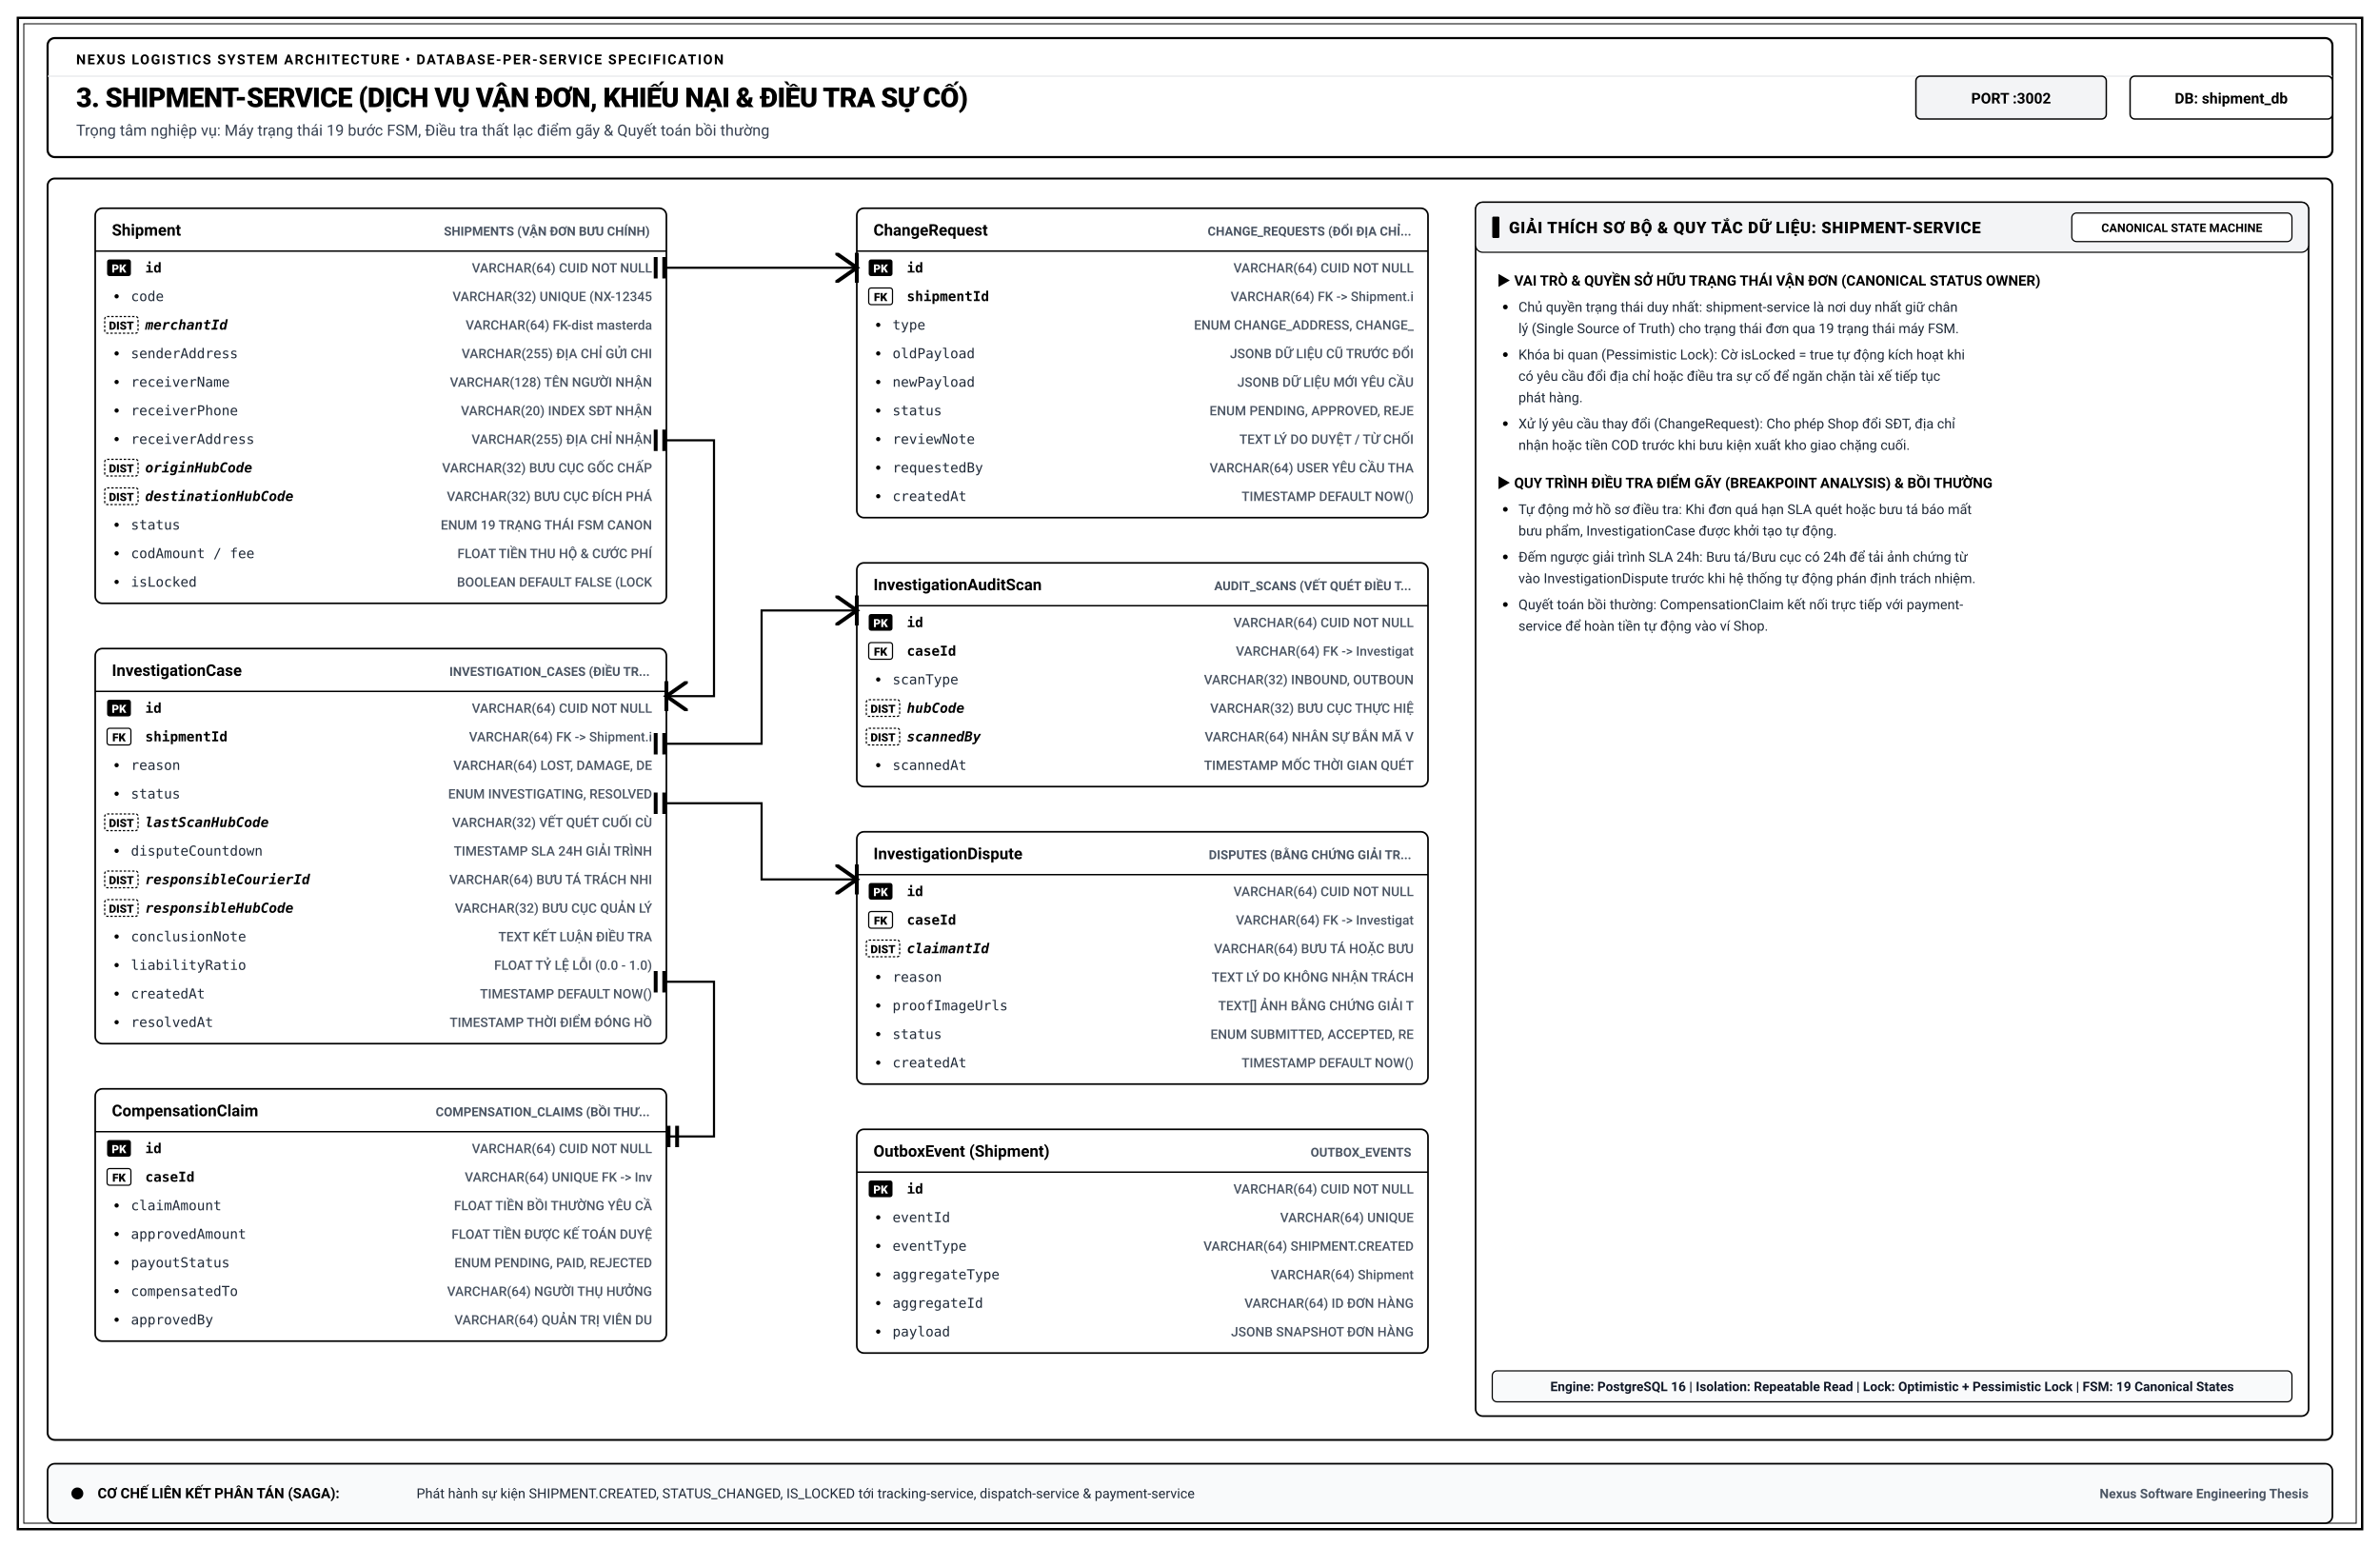
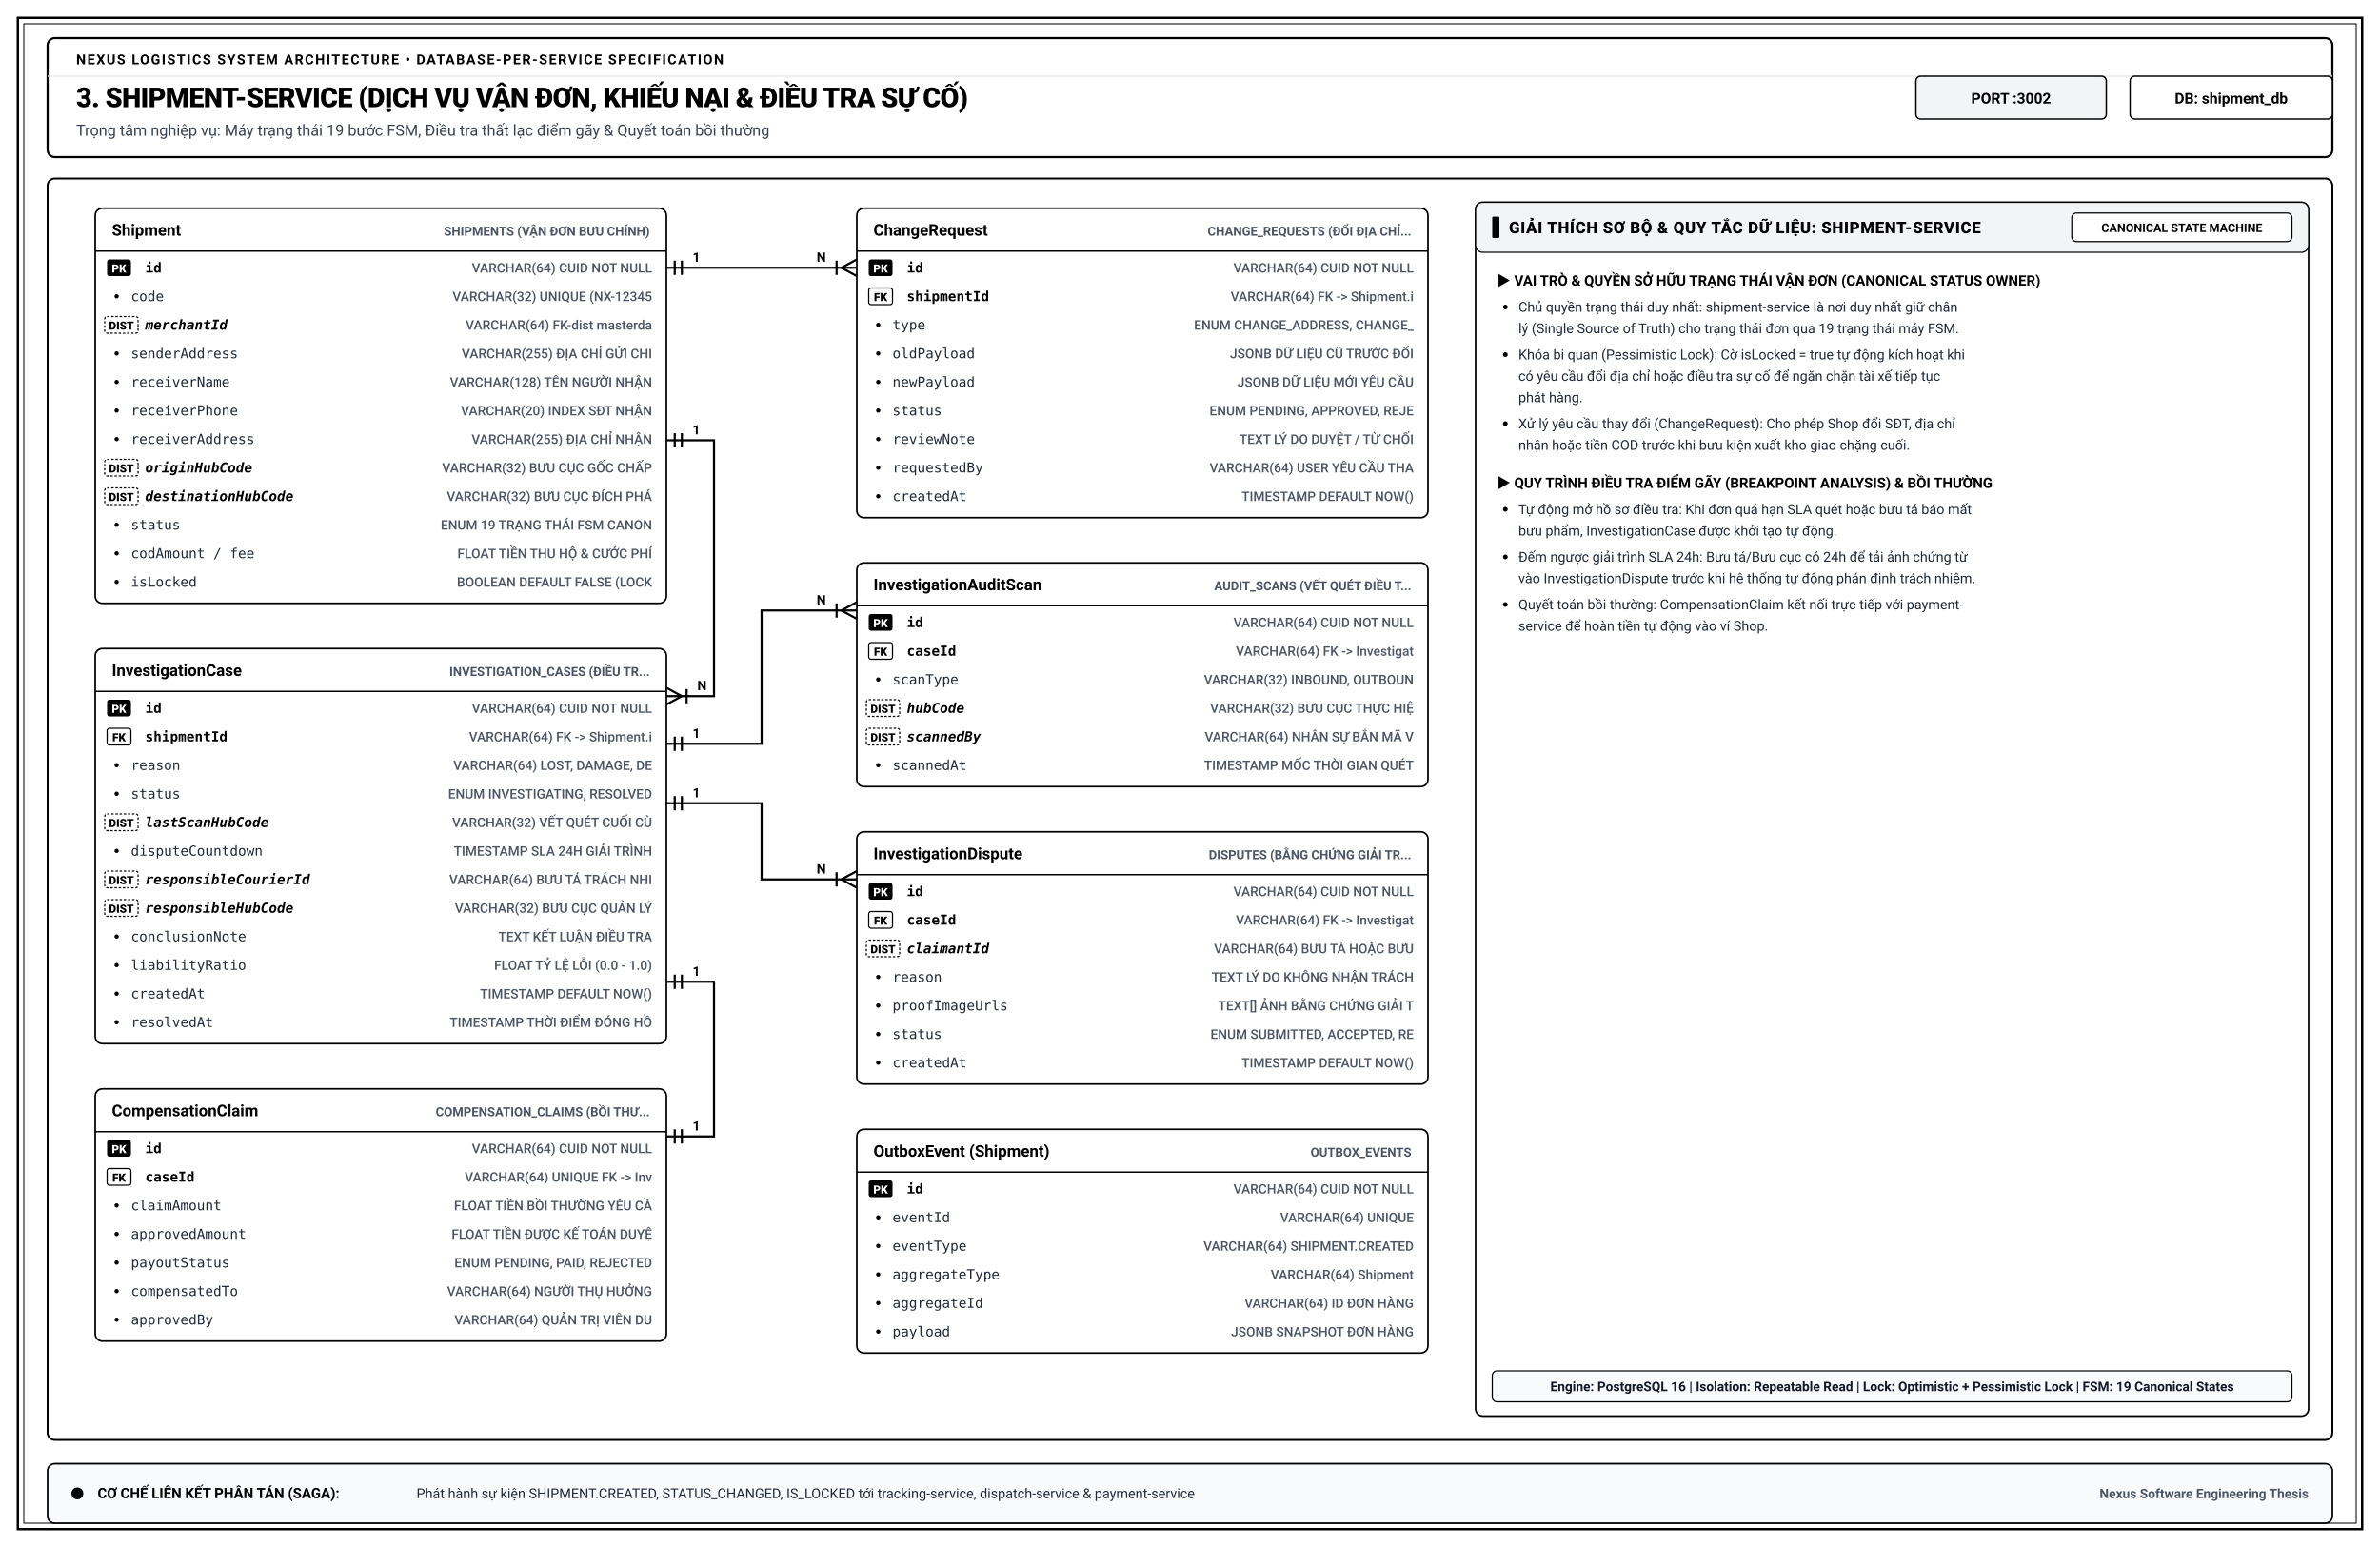
<svg xmlns="http://www.w3.org/2000/svg" viewBox="0 0 2000 1300" width="100%" height="100%" style="background:#FFFFFF;">
-   <defs>
-     <marker id="crow-many" markerWidth="14" markerHeight="14" refX="10" refY="7" orient="auto">
-       <path d="M 0 0 L 10 7 L 0 14 M 10 0 L 10 14" stroke="#000000" stroke-width="1.8" fill="none" />
-     </marker>
-     <marker id="crow-one" markerWidth="14" markerHeight="14" refX="10" refY="7" orient="auto">
-       <line x1="5" y1="2" x2="5" y2="12" stroke="#000000" stroke-width="1.8" />
-       <line x1="9" y1="2" x2="9" y2="12" stroke="#000000" stroke-width="1.8" />
-     </marker>
-     <marker id="arrow-dist" markerWidth="12" markerHeight="12" refX="9" refY="6" orient="auto">
-       <path d="M 0 1 L 9 6 L 0 11 z" fill="#000000" />
-     </marker>
-   </defs>
  <rect width="100%" height="100%" fill="#FFFFFF" />
  <rect x="15" y="15" width="1970" height="1270" fill="none" stroke="#000000" stroke-width="2" />
  <rect x="20" y="20" width="1960" height="1260" fill="none" stroke="#000000" stroke-width="0.8" />
  <style>
    text { font-family: -apple-system, BlinkMacSystemFont, "Segoe UI", Roboto, "Helvetica Neue", Arial, sans-serif; }
    .doc-badge { font-size: 11.5px; font-weight: 700; fill: #000000; letter-spacing: 1.2px; text-transform: uppercase; }
    .doc-title { font-size: 23px; font-weight: 800; fill: #000000; letter-spacing: -0.5px; }
    .doc-subtitle { font-size: 13px; font-weight: 400; fill: #374151; }
    
    .tbl-header { font-size: 13.5px; font-weight: 700; fill: #000000; }
    .tbl-tag { font-size: 10.5px; font-weight: 600; fill: #4B5563; text-transform: uppercase; }
    .tbl-field-pk { font-size: 11.5px; font-weight: 700; fill: #000000; font-family: ui-monospace, Menlo, monospace; }
    .tbl-field-fk { font-size: 11.5px; font-weight: 600; fill: #000000; font-family: ui-monospace, Menlo, monospace; }
    .tbl-field-dist { font-size: 11.5px; font-weight: 600; fill: #000000; font-style: italic; font-family: ui-monospace, Menlo, monospace; }
    .tbl-field-normal { font-size: 11.5px; font-weight: 500; fill: #1F2937; font-family: ui-monospace, Menlo, monospace; }
    .tbl-type { font-size: 11px; font-weight: 500; fill: #4B5563; }

    .badge-pk { font-size: 9.5px; font-weight: 800; fill: #FFFFFF; }
    .badge-fk { font-size: 9.5px; font-weight: 800; fill: #000000; }
    .badge-dist { font-size: 9.5px; font-weight: 800; fill: #000000; }

    .panel-header { font-size: 13.5px; font-weight: 800; fill: #000000; text-transform: uppercase; letter-spacing: 0.5px; }
    .panel-sec-title { font-size: 12px; font-weight: 700; fill: #000000; }
    .panel-body { font-size: 11.5px; font-weight: 400; fill: #1F2937; }
    .panel-bold { font-weight: 700; fill: #000000; }
    .panel-code { font-family: ui-monospace, Menlo, monospace; font-size: 11px; font-weight: 700; fill: #000000; }
  </style>
  <g id="Header" transform="translate(40, 32)">
    <rect width="1920" height="100" rx="6" fill="#FFFFFF" stroke="#000000" stroke-width="1.8" />
    <line x1="0" y1="32" x2="1920" y2="32" stroke="#E5E7EB" stroke-width="1" />
    <text x="24" y="22" class="doc-badge">NEXUS LOGISTICS SYSTEM ARCHITECTURE • DATABASE-PER-SERVICE SPECIFICATION</text>
    <text x="24" y="58" class="doc-title">3. SHIPMENT-SERVICE (DỊCH VỤ VẬN ĐƠN, KHIẾU NẠI &amp; ĐIỀU TRA SỰ CỐ)</text>
    <text x="24" y="82" class="doc-subtitle">Trọng tâm nghiệp vụ: Máy trạng thái 19 bước FSM, Điều tra thất lạc điểm gãy &amp; Quyết toán bồi thường</text>
    <rect x="1570" y="32" width="160" height="36" rx="4" fill="#F3F4F6" stroke="#000000" stroke-width="1.2" />
    <text x="1650" y="55" font-size="12.5" font-weight="700" fill="#000000" text-anchor="middle">PORT :3002</text>
    <rect x="1750" y="32" width="170" height="36" rx="4" fill="#FFFFFF" stroke="#000000" stroke-width="1.2" />
    <text x="1835" y="55" font-size="12.5" font-weight="700" fill="#000000" text-anchor="middle">DB: shipment_db</text>
  </g>
  <g id="ServiceBody" transform="translate(40, 150)">
    <rect width="1920" height="1060" rx="6" fill="#FFFFFF" stroke="#000000" stroke-width="1.6" />
    <g transform="translate(40, 25)">
      <rect width="480" height="332" rx="6" fill="#FFFFFF" stroke="#000000" stroke-width="1.4" />
      <line x1="0" y1="36" x2="480" y2="36" stroke="#000000" stroke-width="1.2" />
      <text x="14" y="23" class="tbl-header">Shipment</text>
      <text x="466" y="23" class="tbl-tag" text-anchor="end">SHIPMENTS (VẬN ĐƠN BƯU CHÍNH)</text>
      <rect x="10" y="43" width="20" height="14" rx="2" fill="#000000" />
      <text x="20" y="54" class="badge-pk" text-anchor="middle">PK</text>
      <text x="42" y="54" class="tbl-field-pk">id</text>
      <text x="468" y="54" class="tbl-type" text-anchor="end">VARCHAR(64) CUID NOT NULL</text>
      <circle cx="18" cy="74" r="1.8" fill="#000000" />
      <text x="30" y="78" class="tbl-field-normal">code</text>
      <text x="468" y="78" class="tbl-type" text-anchor="end">VARCHAR(32) UNIQUE (NX-12345</text>
      <rect x="8" y="91" width="28" height="14" rx="2" fill="#FFFFFF" stroke="#000000" stroke-width="1" stroke-dasharray="2 1.5" />
      <text x="22" y="102" class="badge-dist" text-anchor="middle">DIST</text>
      <text x="42" y="102" class="tbl-field-dist">merchantId</text>
      <text x="468" y="102" class="tbl-type" text-anchor="end">VARCHAR(64) FK-dist masterda</text>
      <circle cx="18" cy="122" r="1.8" fill="#000000" />
      <text x="30" y="126" class="tbl-field-normal">senderAddress</text>
      <text x="468" y="126" class="tbl-type" text-anchor="end">VARCHAR(255) ĐỊA CHỈ GỬI CHI</text>
      <circle cx="18" cy="146" r="1.8" fill="#000000" />
      <text x="30" y="150" class="tbl-field-normal">receiverName</text>
      <text x="468" y="150" class="tbl-type" text-anchor="end">VARCHAR(128) TÊN NGƯỜI NHẬN</text>
      <circle cx="18" cy="170" r="1.8" fill="#000000" />
      <text x="30" y="174" class="tbl-field-normal">receiverPhone</text>
      <text x="468" y="174" class="tbl-type" text-anchor="end">VARCHAR(20) INDEX SĐT NHẬN</text>
      <circle cx="18" cy="194" r="1.8" fill="#000000" />
      <text x="30" y="198" class="tbl-field-normal">receiverAddress</text>
      <text x="468" y="198" class="tbl-type" text-anchor="end">VARCHAR(255) ĐỊA CHỈ NHẬN</text>
      <rect x="8" y="211" width="28" height="14" rx="2" fill="#FFFFFF" stroke="#000000" stroke-width="1" stroke-dasharray="2 1.5" />
      <text x="22" y="222" class="badge-dist" text-anchor="middle">DIST</text>
      <text x="42" y="222" class="tbl-field-dist">originHubCode</text>
      <text x="468" y="222" class="tbl-type" text-anchor="end">VARCHAR(32) BƯU CỤC GỐC CHẤP</text>
      <rect x="8" y="235" width="28" height="14" rx="2" fill="#FFFFFF" stroke="#000000" stroke-width="1" stroke-dasharray="2 1.5" />
      <text x="22" y="246" class="badge-dist" text-anchor="middle">DIST</text>
      <text x="42" y="246" class="tbl-field-dist">destinationHubCode</text>
      <text x="468" y="246" class="tbl-type" text-anchor="end">VARCHAR(32) BƯU CỤC ĐÍCH PHÁ</text>
      <circle cx="18" cy="266" r="1.8" fill="#000000" />
      <text x="30" y="270" class="tbl-field-normal">status</text>
      <text x="468" y="270" class="tbl-type" text-anchor="end">ENUM 19 TRẠNG THÁI FSM CANON</text>
      <circle cx="18" cy="290" r="1.8" fill="#000000" />
      <text x="30" y="294" class="tbl-field-normal">codAmount / fee</text>
      <text x="468" y="294" class="tbl-type" text-anchor="end">FLOAT TIỀN THU HỘ &amp; CƯỚC PHÍ</text>
      <circle cx="18" cy="314" r="1.8" fill="#000000" />
      <text x="30" y="318" class="tbl-field-normal">isLocked</text>
      <text x="468" y="318" class="tbl-type" text-anchor="end">BOOLEAN DEFAULT FALSE (LOCK</text>
    </g>
    <g transform="translate(680, 25)">
      <rect width="480" height="260" rx="6" fill="#FFFFFF" stroke="#000000" stroke-width="1.4" />
      <line x1="0" y1="36" x2="480" y2="36" stroke="#000000" stroke-width="1.2" />
      <text x="14" y="23" class="tbl-header">ChangeRequest</text>
      <text x="466" y="23" class="tbl-tag" text-anchor="end">CHANGE_REQUESTS (ĐỔI ĐỊA CHỈ...</text>
      <rect x="10" y="43" width="20" height="14" rx="2" fill="#000000" />
      <text x="20" y="54" class="badge-pk" text-anchor="middle">PK</text>
      <text x="42" y="54" class="tbl-field-pk">id</text>
      <text x="468" y="54" class="tbl-type" text-anchor="end">VARCHAR(64) CUID NOT NULL</text>
      <rect x="10" y="67" width="20" height="14" rx="2" fill="#FFFFFF" stroke="#000000" stroke-width="1" />
      <text x="20" y="78" class="badge-fk" text-anchor="middle">FK</text>
      <text x="42" y="78" class="tbl-field-fk">shipmentId</text>
      <text x="468" y="78" class="tbl-type" text-anchor="end">VARCHAR(64) FK -&gt; Shipment.i</text>
      <circle cx="18" cy="98" r="1.8" fill="#000000" />
      <text x="30" y="102" class="tbl-field-normal">type</text>
      <text x="468" y="102" class="tbl-type" text-anchor="end">ENUM CHANGE_ADDRESS, CHANGE_</text>
      <circle cx="18" cy="122" r="1.8" fill="#000000" />
      <text x="30" y="126" class="tbl-field-normal">oldPayload</text>
      <text x="468" y="126" class="tbl-type" text-anchor="end">JSONB DỮ LIỆU CŨ TRƯỚC ĐỔI</text>
      <circle cx="18" cy="146" r="1.8" fill="#000000" />
      <text x="30" y="150" class="tbl-field-normal">newPayload</text>
      <text x="468" y="150" class="tbl-type" text-anchor="end">JSONB DỮ LIỆU MỚI YÊU CẦU</text>
      <circle cx="18" cy="170" r="1.8" fill="#000000" />
      <text x="30" y="174" class="tbl-field-normal">status</text>
      <text x="468" y="174" class="tbl-type" text-anchor="end">ENUM PENDING, APPROVED, REJE</text>
      <circle cx="18" cy="194" r="1.8" fill="#000000" />
      <text x="30" y="198" class="tbl-field-normal">reviewNote</text>
      <text x="468" y="198" class="tbl-type" text-anchor="end">TEXT LÝ DO DUYỆT / TỪ CHỐI</text>
      <circle cx="18" cy="218" r="1.8" fill="#000000" />
      <text x="30" y="222" class="tbl-field-normal">requestedBy</text>
      <text x="468" y="222" class="tbl-type" text-anchor="end">VARCHAR(64) USER YÊU CẦU THA</text>
      <circle cx="18" cy="242" r="1.8" fill="#000000" />
      <text x="30" y="246" class="tbl-field-normal">createdAt</text>
      <text x="468" y="246" class="tbl-type" text-anchor="end">TIMESTAMP DEFAULT NOW()</text>
    </g>
    <g transform="translate(40, 395)">
      <rect width="480" height="332" rx="6" fill="#FFFFFF" stroke="#000000" stroke-width="1.4" />
      <line x1="0" y1="36" x2="480" y2="36" stroke="#000000" stroke-width="1.2" />
      <text x="14" y="23" class="tbl-header">InvestigationCase</text>
      <text x="466" y="23" class="tbl-tag" text-anchor="end">INVESTIGATION_CASES (ĐIỀU TR...</text>
      <rect x="10" y="43" width="20" height="14" rx="2" fill="#000000" />
      <text x="20" y="54" class="badge-pk" text-anchor="middle">PK</text>
      <text x="42" y="54" class="tbl-field-pk">id</text>
      <text x="468" y="54" class="tbl-type" text-anchor="end">VARCHAR(64) CUID NOT NULL</text>
      <rect x="10" y="67" width="20" height="14" rx="2" fill="#FFFFFF" stroke="#000000" stroke-width="1" />
      <text x="20" y="78" class="badge-fk" text-anchor="middle">FK</text>
      <text x="42" y="78" class="tbl-field-fk">shipmentId</text>
      <text x="468" y="78" class="tbl-type" text-anchor="end">VARCHAR(64) FK -&gt; Shipment.i</text>
      <circle cx="18" cy="98" r="1.8" fill="#000000" />
      <text x="30" y="102" class="tbl-field-normal">reason</text>
      <text x="468" y="102" class="tbl-type" text-anchor="end">VARCHAR(64) LOST, DAMAGE, DE</text>
      <circle cx="18" cy="122" r="1.8" fill="#000000" />
      <text x="30" y="126" class="tbl-field-normal">status</text>
      <text x="468" y="126" class="tbl-type" text-anchor="end">ENUM INVESTIGATING, RESOLVED</text>
      <rect x="8" y="139" width="28" height="14" rx="2" fill="#FFFFFF" stroke="#000000" stroke-width="1" stroke-dasharray="2 1.5" />
      <text x="22" y="150" class="badge-dist" text-anchor="middle">DIST</text>
      <text x="42" y="150" class="tbl-field-dist">lastScanHubCode</text>
      <text x="468" y="150" class="tbl-type" text-anchor="end">VARCHAR(32) VẾT QUÉT CUỐI CÙ</text>
      <circle cx="18" cy="170" r="1.8" fill="#000000" />
      <text x="30" y="174" class="tbl-field-normal">disputeCountdown</text>
      <text x="468" y="174" class="tbl-type" text-anchor="end">TIMESTAMP SLA 24H GIẢI TRÌNH</text>
      <rect x="8" y="187" width="28" height="14" rx="2" fill="#FFFFFF" stroke="#000000" stroke-width="1" stroke-dasharray="2 1.5" />
      <text x="22" y="198" class="badge-dist" text-anchor="middle">DIST</text>
      <text x="42" y="198" class="tbl-field-dist">responsibleCourierId</text>
      <text x="468" y="198" class="tbl-type" text-anchor="end">VARCHAR(64) BƯU TÁ TRÁCH NHI</text>
      <rect x="8" y="211" width="28" height="14" rx="2" fill="#FFFFFF" stroke="#000000" stroke-width="1" stroke-dasharray="2 1.5" />
      <text x="22" y="222" class="badge-dist" text-anchor="middle">DIST</text>
      <text x="42" y="222" class="tbl-field-dist">responsibleHubCode</text>
      <text x="468" y="222" class="tbl-type" text-anchor="end">VARCHAR(32) BƯU CỤC QUẢN LÝ</text>
      <circle cx="18" cy="242" r="1.8" fill="#000000" />
      <text x="30" y="246" class="tbl-field-normal">conclusionNote</text>
      <text x="468" y="246" class="tbl-type" text-anchor="end">TEXT KẾT LUẬN ĐIỀU TRA</text>
      <circle cx="18" cy="266" r="1.8" fill="#000000" />
      <text x="30" y="270" class="tbl-field-normal">liabilityRatio</text>
      <text x="468" y="270" class="tbl-type" text-anchor="end">FLOAT TỶ LỆ LỖI (0.0 - 1.0)</text>
      <circle cx="18" cy="290" r="1.8" fill="#000000" />
      <text x="30" y="294" class="tbl-field-normal">createdAt</text>
      <text x="468" y="294" class="tbl-type" text-anchor="end">TIMESTAMP DEFAULT NOW()</text>
      <circle cx="18" cy="314" r="1.8" fill="#000000" />
      <text x="30" y="318" class="tbl-field-normal">resolvedAt</text>
      <text x="468" y="318" class="tbl-type" text-anchor="end">TIMESTAMP THỜI ĐIỂM ĐÓNG HỒ</text>
    </g>
    <g transform="translate(680, 323)">
      <rect width="480" height="188" rx="6" fill="#FFFFFF" stroke="#000000" stroke-width="1.4" />
      <line x1="0" y1="36" x2="480" y2="36" stroke="#000000" stroke-width="1.2" />
      <text x="14" y="23" class="tbl-header">InvestigationAuditScan</text>
      <text x="466" y="23" class="tbl-tag" text-anchor="end">AUDIT_SCANS (VẾT QUÉT ĐIỀU T...</text>
      <rect x="10" y="43" width="20" height="14" rx="2" fill="#000000" />
      <text x="20" y="54" class="badge-pk" text-anchor="middle">PK</text>
      <text x="42" y="54" class="tbl-field-pk">id</text>
      <text x="468" y="54" class="tbl-type" text-anchor="end">VARCHAR(64) CUID NOT NULL</text>
      <rect x="10" y="67" width="20" height="14" rx="2" fill="#FFFFFF" stroke="#000000" stroke-width="1" />
      <text x="20" y="78" class="badge-fk" text-anchor="middle">FK</text>
      <text x="42" y="78" class="tbl-field-fk">caseId</text>
      <text x="468" y="78" class="tbl-type" text-anchor="end">VARCHAR(64) FK -&gt; Investigat</text>
      <circle cx="18" cy="98" r="1.8" fill="#000000" />
      <text x="30" y="102" class="tbl-field-normal">scanType</text>
      <text x="468" y="102" class="tbl-type" text-anchor="end">VARCHAR(32) INBOUND, OUTBOUN</text>
      <rect x="8" y="115" width="28" height="14" rx="2" fill="#FFFFFF" stroke="#000000" stroke-width="1" stroke-dasharray="2 1.5" />
      <text x="22" y="126" class="badge-dist" text-anchor="middle">DIST</text>
      <text x="42" y="126" class="tbl-field-dist">hubCode</text>
      <text x="468" y="126" class="tbl-type" text-anchor="end">VARCHAR(32) BƯU CỤC THỰC HIỆ</text>
      <rect x="8" y="139" width="28" height="14" rx="2" fill="#FFFFFF" stroke="#000000" stroke-width="1" stroke-dasharray="2 1.5" />
      <text x="22" y="150" class="badge-dist" text-anchor="middle">DIST</text>
      <text x="42" y="150" class="tbl-field-dist">scannedBy</text>
      <text x="468" y="150" class="tbl-type" text-anchor="end">VARCHAR(64) NHÂN SỰ BẮN MÃ V</text>
      <circle cx="18" cy="170" r="1.8" fill="#000000" />
      <text x="30" y="174" class="tbl-field-normal">scannedAt</text>
      <text x="468" y="174" class="tbl-type" text-anchor="end">TIMESTAMP MỐC THỜI GIAN QUÉT</text>
    </g>
    <g transform="translate(680, 549)">
      <rect width="480" height="212" rx="6" fill="#FFFFFF" stroke="#000000" stroke-width="1.4" />
      <line x1="0" y1="36" x2="480" y2="36" stroke="#000000" stroke-width="1.2" />
      <text x="14" y="23" class="tbl-header">InvestigationDispute</text>
      <text x="466" y="23" class="tbl-tag" text-anchor="end">DISPUTES (BẰNG CHỨNG GIẢI TR...</text>
      <rect x="10" y="43" width="20" height="14" rx="2" fill="#000000" />
      <text x="20" y="54" class="badge-pk" text-anchor="middle">PK</text>
      <text x="42" y="54" class="tbl-field-pk">id</text>
      <text x="468" y="54" class="tbl-type" text-anchor="end">VARCHAR(64) CUID NOT NULL</text>
      <rect x="10" y="67" width="20" height="14" rx="2" fill="#FFFFFF" stroke="#000000" stroke-width="1" />
      <text x="20" y="78" class="badge-fk" text-anchor="middle">FK</text>
      <text x="42" y="78" class="tbl-field-fk">caseId</text>
      <text x="468" y="78" class="tbl-type" text-anchor="end">VARCHAR(64) FK -&gt; Investigat</text>
      <rect x="8" y="91" width="28" height="14" rx="2" fill="#FFFFFF" stroke="#000000" stroke-width="1" stroke-dasharray="2 1.5" />
      <text x="22" y="102" class="badge-dist" text-anchor="middle">DIST</text>
      <text x="42" y="102" class="tbl-field-dist">claimantId</text>
      <text x="468" y="102" class="tbl-type" text-anchor="end">VARCHAR(64) BƯU TÁ HOẶC BƯU</text>
      <circle cx="18" cy="122" r="1.8" fill="#000000" />
      <text x="30" y="126" class="tbl-field-normal">reason</text>
      <text x="468" y="126" class="tbl-type" text-anchor="end">TEXT LÝ DO KHÔNG NHẬN TRÁCH</text>
      <circle cx="18" cy="146" r="1.8" fill="#000000" />
      <text x="30" y="150" class="tbl-field-normal">proofImageUrls</text>
      <text x="468" y="150" class="tbl-type" text-anchor="end">TEXT[] ẢNH BẰNG CHỨNG GIẢI T</text>
      <circle cx="18" cy="170" r="1.8" fill="#000000" />
      <text x="30" y="174" class="tbl-field-normal">status</text>
      <text x="468" y="174" class="tbl-type" text-anchor="end">ENUM SUBMITTED, ACCEPTED, RE</text>
      <circle cx="18" cy="194" r="1.8" fill="#000000" />
      <text x="30" y="198" class="tbl-field-normal">createdAt</text>
      <text x="468" y="198" class="tbl-type" text-anchor="end">TIMESTAMP DEFAULT NOW()</text>
    </g>
    <g transform="translate(40, 765)">
      <rect width="480" height="212" rx="6" fill="#FFFFFF" stroke="#000000" stroke-width="1.4" />
      <line x1="0" y1="36" x2="480" y2="36" stroke="#000000" stroke-width="1.2" />
      <text x="14" y="23" class="tbl-header">CompensationClaim</text>
      <text x="466" y="23" class="tbl-tag" text-anchor="end">COMPENSATION_CLAIMS (BỒI THƯ...</text>
      <rect x="10" y="43" width="20" height="14" rx="2" fill="#000000" />
      <text x="20" y="54" class="badge-pk" text-anchor="middle">PK</text>
      <text x="42" y="54" class="tbl-field-pk">id</text>
      <text x="468" y="54" class="tbl-type" text-anchor="end">VARCHAR(64) CUID NOT NULL</text>
      <rect x="10" y="67" width="20" height="14" rx="2" fill="#FFFFFF" stroke="#000000" stroke-width="1" />
      <text x="20" y="78" class="badge-fk" text-anchor="middle">FK</text>
      <text x="42" y="78" class="tbl-field-fk">caseId</text>
      <text x="468" y="78" class="tbl-type" text-anchor="end">VARCHAR(64) UNIQUE FK -&gt; Inv</text>
      <circle cx="18" cy="98" r="1.8" fill="#000000" />
      <text x="30" y="102" class="tbl-field-normal">claimAmount</text>
      <text x="468" y="102" class="tbl-type" text-anchor="end">FLOAT TIỀN BỒI THƯỜNG YÊU CẦ</text>
      <circle cx="18" cy="122" r="1.8" fill="#000000" />
      <text x="30" y="126" class="tbl-field-normal">approvedAmount</text>
      <text x="468" y="126" class="tbl-type" text-anchor="end">FLOAT TIỀN ĐƯỢC KẾ TOÁN DUYỆ</text>
      <circle cx="18" cy="146" r="1.8" fill="#000000" />
      <text x="30" y="150" class="tbl-field-normal">payoutStatus</text>
      <text x="468" y="150" class="tbl-type" text-anchor="end">ENUM PENDING, PAID, REJECTED</text>
      <circle cx="18" cy="170" r="1.8" fill="#000000" />
      <text x="30" y="174" class="tbl-field-normal">compensatedTo</text>
      <text x="468" y="174" class="tbl-type" text-anchor="end">VARCHAR(64) NGƯỜI THỤ HƯỞNG</text>
      <circle cx="18" cy="194" r="1.8" fill="#000000" />
      <text x="30" y="198" class="tbl-field-normal">approvedBy</text>
      <text x="468" y="198" class="tbl-type" text-anchor="end">VARCHAR(64) QUẢN TRỊ VIÊN DU</text>
    </g>
    <g transform="translate(680, 799)">
      <rect width="480" height="188" rx="6" fill="#FFFFFF" stroke="#000000" stroke-width="1.4" />
      <line x1="0" y1="36" x2="480" y2="36" stroke="#000000" stroke-width="1.2" />
      <text x="14" y="23" class="tbl-header">OutboxEvent (Shipment)</text>
      <text x="466" y="23" class="tbl-tag" text-anchor="end">OUTBOX_EVENTS</text>
      <rect x="10" y="43" width="20" height="14" rx="2" fill="#000000" />
      <text x="20" y="54" class="badge-pk" text-anchor="middle">PK</text>
      <text x="42" y="54" class="tbl-field-pk">id</text>
      <text x="468" y="54" class="tbl-type" text-anchor="end">VARCHAR(64) CUID NOT NULL</text>
      <circle cx="18" cy="74" r="1.8" fill="#000000" />
      <text x="30" y="78" class="tbl-field-normal">eventId</text>
      <text x="468" y="78" class="tbl-type" text-anchor="end">VARCHAR(64) UNIQUE</text>
      <circle cx="18" cy="98" r="1.8" fill="#000000" />
      <text x="30" y="102" class="tbl-field-normal">eventType</text>
      <text x="468" y="102" class="tbl-type" text-anchor="end">VARCHAR(64) SHIPMENT.CREATED</text>
      <circle cx="18" cy="122" r="1.8" fill="#000000" />
      <text x="30" y="126" class="tbl-field-normal">aggregateType</text>
      <text x="468" y="126" class="tbl-type" text-anchor="end">VARCHAR(64) Shipment</text>
      <circle cx="18" cy="146" r="1.8" fill="#000000" />
      <text x="30" y="150" class="tbl-field-normal">aggregateId</text>
      <text x="468" y="150" class="tbl-type" text-anchor="end">VARCHAR(64) ID ĐƠN HÀNG</text>
      <circle cx="18" cy="170" r="1.8" fill="#000000" />
      <text x="30" y="174" class="tbl-field-normal">payload</text>
      <text x="468" y="174" class="tbl-type" text-anchor="end">JSONB SNAPSHOT ĐƠN HÀNG</text>
    </g>
-     <path d="M 520 75 L 680 75" stroke="#000000" stroke-width="1.8" fill="none" marker-start="url(#crow-one)" marker-end="url(#crow-many)" />
-     <path d="M 520 220 L 560 220 L 560 435 L 520 435" stroke="#000000" stroke-width="1.8" fill="none" marker-start="url(#crow-one)" marker-end="url(#crow-many)" />
-     <path d="M 520 475 L 600 475 L 600 363 L 680 363" stroke="#000000" stroke-width="1.8" fill="none" marker-start="url(#crow-one)" marker-end="url(#crow-many)" />
-     <path d="M 520 525 L 600 525 L 600 589 L 680 589" stroke="#000000" stroke-width="1.8" fill="none" marker-start="url(#crow-one)" marker-end="url(#crow-many)" />
-     <path d="M 520 675 L 560 675 L 560 805 L 520 805" stroke="#000000" stroke-width="1.8" fill="none" marker-start="url(#crow-one)" marker-end="url(#crow-one)" />
+     <path d="M 520 75 L 680 75" stroke="#000000" stroke-width="1.8" fill="none" />
+     <line x1="527.0" y1="69.0" x2="527.0" y2="81.0" stroke="#000000" stroke-width="1.8" />
+     <line x1="533.0" y1="69.0" x2="533.0" y2="81.0" stroke="#000000" stroke-width="1.8" />
+     <text x="542.0" y="70.0" font-size="11" font-weight="700" fill="#000000" text-anchor="start">1</text>
+     <path d="M 667.0 75.0 L 680.0 68.0 M 667.0 75.0 L 680.0 82.0" stroke="#000000" stroke-width="1.8" fill="none" />
+     <line x1="663.0" y1="69.0" x2="663.0" y2="81.0" stroke="#000000" stroke-width="1.8" />
+     <text x="654.0" y="70.0" font-size="11" font-weight="700" fill="#000000" text-anchor="end">N</text>
+     <path d="M 520 220 L 560 220 L 560 435 L 520 435" stroke="#000000" stroke-width="1.8" fill="none" />
+     <line x1="527.0" y1="214.0" x2="527.0" y2="226.0" stroke="#000000" stroke-width="1.8" />
+     <line x1="533.0" y1="214.0" x2="533.0" y2="226.0" stroke="#000000" stroke-width="1.8" />
+     <text x="542.0" y="215.0" font-size="11" font-weight="700" fill="#000000" text-anchor="start">1</text>
+     <path d="M 533.0 435.0 L 520.0 428.0 M 533.0 435.0 L 520.0 442.0" stroke="#000000" stroke-width="1.8" fill="none" />
+     <line x1="537.0" y1="429.0" x2="537.0" y2="441.0" stroke="#000000" stroke-width="1.8" />
+     <text x="546.0" y="430.0" font-size="11" font-weight="700" fill="#000000" text-anchor="start">N</text>
+     <path d="M 520 475 L 600 475 L 600 363 L 680 363" stroke="#000000" stroke-width="1.8" fill="none" />
+     <line x1="527.0" y1="469.0" x2="527.0" y2="481.0" stroke="#000000" stroke-width="1.8" />
+     <line x1="533.0" y1="469.0" x2="533.0" y2="481.0" stroke="#000000" stroke-width="1.8" />
+     <text x="542.0" y="470.0" font-size="11" font-weight="700" fill="#000000" text-anchor="start">1</text>
+     <path d="M 667.0 363.0 L 680.0 356.0 M 667.0 363.0 L 680.0 370.0" stroke="#000000" stroke-width="1.8" fill="none" />
+     <line x1="663.0" y1="357.0" x2="663.0" y2="369.0" stroke="#000000" stroke-width="1.8" />
+     <text x="654.0" y="358.0" font-size="11" font-weight="700" fill="#000000" text-anchor="end">N</text>
+     <path d="M 520 525 L 600 525 L 600 589 L 680 589" stroke="#000000" stroke-width="1.8" fill="none" />
+     <line x1="527.0" y1="519.0" x2="527.0" y2="531.0" stroke="#000000" stroke-width="1.8" />
+     <line x1="533.0" y1="519.0" x2="533.0" y2="531.0" stroke="#000000" stroke-width="1.8" />
+     <text x="542.0" y="520.0" font-size="11" font-weight="700" fill="#000000" text-anchor="start">1</text>
+     <path d="M 667.0 589.0 L 680.0 582.0 M 667.0 589.0 L 680.0 596.0" stroke="#000000" stroke-width="1.8" fill="none" />
+     <line x1="663.0" y1="583.0" x2="663.0" y2="595.0" stroke="#000000" stroke-width="1.8" />
+     <text x="654.0" y="584.0" font-size="11" font-weight="700" fill="#000000" text-anchor="end">N</text>
+     <path d="M 520 675 L 560 675 L 560 805 L 520 805" stroke="#000000" stroke-width="1.8" fill="none" />
+     <line x1="527.0" y1="669.0" x2="527.0" y2="681.0" stroke="#000000" stroke-width="1.8" />
+     <line x1="533.0" y1="669.0" x2="533.0" y2="681.0" stroke="#000000" stroke-width="1.8" />
+     <text x="542.0" y="670.0" font-size="11" font-weight="700" fill="#000000" text-anchor="start">1</text>
+     <line x1="527.0" y1="799.0" x2="527.0" y2="811.0" stroke="#000000" stroke-width="1.8" />
+     <line x1="533.0" y1="799.0" x2="533.0" y2="811.0" stroke="#000000" stroke-width="1.8" />
+     <text x="542.0" y="800.0" font-size="11" font-weight="700" fill="#000000" text-anchor="start">1</text>
    <g transform="translate(1200, 20)">
      <rect width="700" height="1020" rx="6" fill="#FFFFFF" stroke="#000000" stroke-width="1.4" />
      <rect x="0" y="0" width="700" height="42" rx="6" fill="#F3F4F6" stroke="#000000" stroke-width="1" />
      <rect x="14" y="12" width="6" height="18" rx="1" fill="#000000" />
      <text x="28" y="26" class="panel-header">GIẢI THÍCH SƠ BỘ &amp; QUY TẮC DỮ LIỆU: SHIPMENT-SERVICE</text>
      <rect x="501" y="9" width="185" height="24" rx="4" fill="#FFFFFF" stroke="#000000" stroke-width="1" />
      <text x="593.5" y="25" font-size="10" font-weight="700" fill="#000000" text-anchor="middle">CANONICAL STATE MACHINE</text>
      <text x="18" y="70" class="panel-sec-title">▶ VAI TRÒ &amp; QUYỀN SỞ HỮU TRẠNG THÁI VẬN ĐƠN (CANONICAL STATUS OWNER)</text>
      <circle cx="25" cy="88" r="2" fill="#000000" />
      <text x="36" y="92" class="panel-body">Chủ quyền trạng thái duy nhất: shipment-service là nơi duy nhất giữ chân</text>
      <text x="36" y="110" class="panel-body">lý (Single Source of Truth) cho trạng thái đơn qua 19 trạng thái máy FSM.</text>
      <circle cx="25" cy="128" r="2" fill="#000000" />
      <text x="36" y="132" class="panel-body">Khóa bi quan (Pessimistic Lock): Cờ isLocked = true tự động kích hoạt khi</text>
      <text x="36" y="150" class="panel-body">có yêu cầu đổi địa chỉ hoặc điều tra sự cố để ngăn chặn tài xế tiếp tục</text>
      <text x="36" y="168" class="panel-body">phát hàng.</text>
      <circle cx="25" cy="186" r="2" fill="#000000" />
      <text x="36" y="190" class="panel-body">Xử lý yêu cầu thay đổi (ChangeRequest): Cho phép Shop đổi SĐT, địa chỉ</text>
      <text x="36" y="208" class="panel-body">nhận hoặc tiền COD trước khi bưu kiện xuất kho giao chặng cuối.</text>
      <text x="18" y="240" class="panel-sec-title">▶ QUY TRÌNH ĐIỀU TRA ĐIỂM GÃY (BREAKPOINT ANALYSIS) &amp; BỒI THƯỜNG</text>
      <circle cx="25" cy="258" r="2" fill="#000000" />
      <text x="36" y="262" class="panel-body">Tự động mở hồ sơ điều tra: Khi đơn quá hạn SLA quét hoặc bưu tá báo mất</text>
      <text x="36" y="280" class="panel-body">bưu phẩm, InvestigationCase được khởi tạo tự động.</text>
      <circle cx="25" cy="298" r="2" fill="#000000" />
      <text x="36" y="302" class="panel-body">Đếm ngược giải trình SLA 24h: Bưu tá/Bưu cục có 24h để tải ảnh chứng từ</text>
      <text x="36" y="320" class="panel-body">vào InvestigationDispute trước khi hệ thống tự động phán định trách nhiệm.</text>
      <circle cx="25" cy="338" r="2" fill="#000000" />
      <text x="36" y="342" class="panel-body">Quyết toán bồi thường: CompensationClaim kết nối trực tiếp với payment-</text>
      <text x="36" y="360" class="panel-body">service để hoàn tiền tự động vào ví Shop.</text>
      <rect x="14" y="982" width="672" height="26" rx="4" fill="#F9FAFB" stroke="#000000" stroke-width="1" />
      <text x="350.0" y="999" font-size="11" font-weight="600" fill="#111827" text-anchor="middle">Engine: PostgreSQL 16 | Isolation: Repeatable Read | Lock: Optimistic + Pessimistic Lock | FSM: 19 Canonical States</text>
    </g>
  </g>
  <g id="FooterSaga" transform="translate(40, 1230)">
    <rect width="1920" height="50" rx="6" fill="#F9FAFB" stroke="#000000" stroke-width="1.4" />
    <circle cx="25" cy="25" r="5" fill="#000000" />
    <text x="42" y="29" font-size="12" font-weight="700" fill="#000000">CƠ CHẾ LIÊN KẾT PHÂN TÁN (SAGA):</text>
    <text x="310" y="29" font-size="11.5" fill="#1F2937">Phát hành sự kiện SHIPMENT.CREATED, STATUS_CHANGED, IS_LOCKED tới tracking-service, dispatch-service &amp; payment-service</text>
    <text x="1900" y="29" font-size="11" font-weight="600" fill="#4B5563" text-anchor="end">Nexus Software Engineering Thesis</text>
  </g>
</svg>
